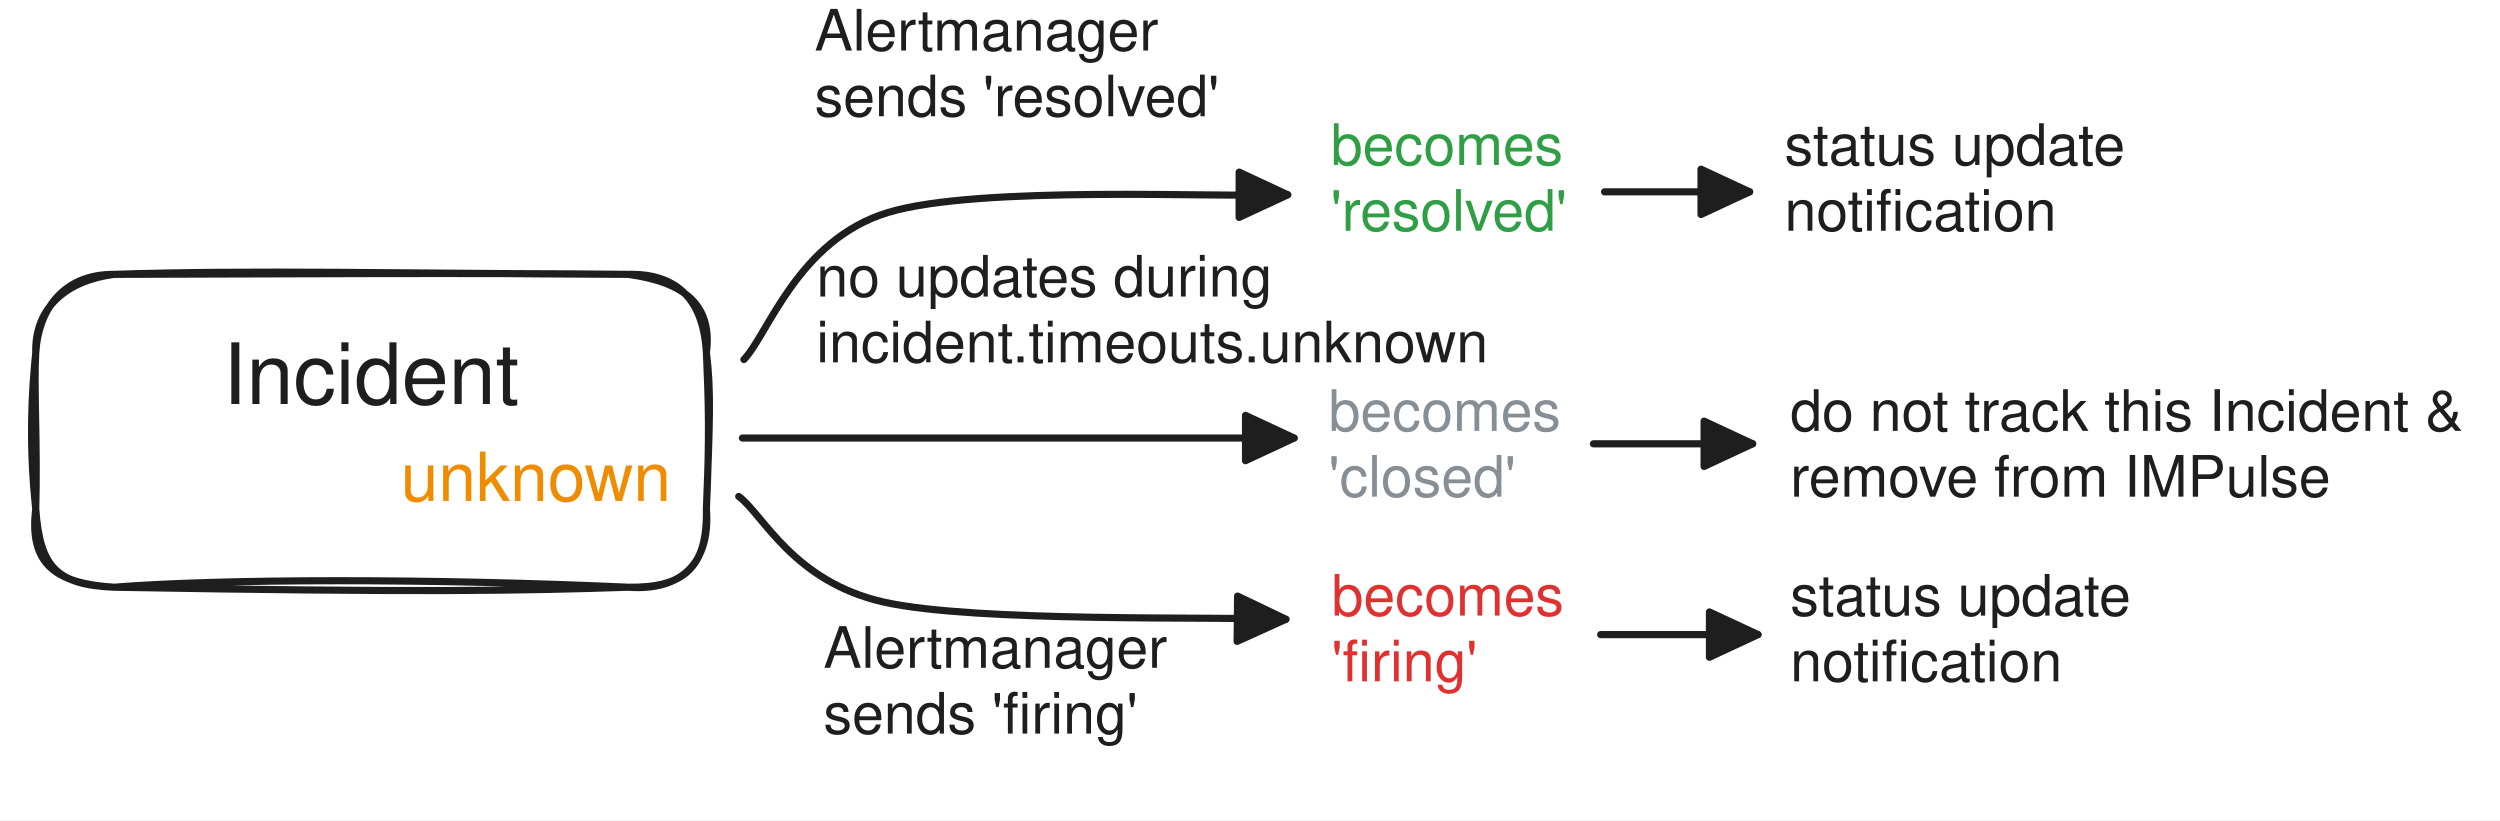
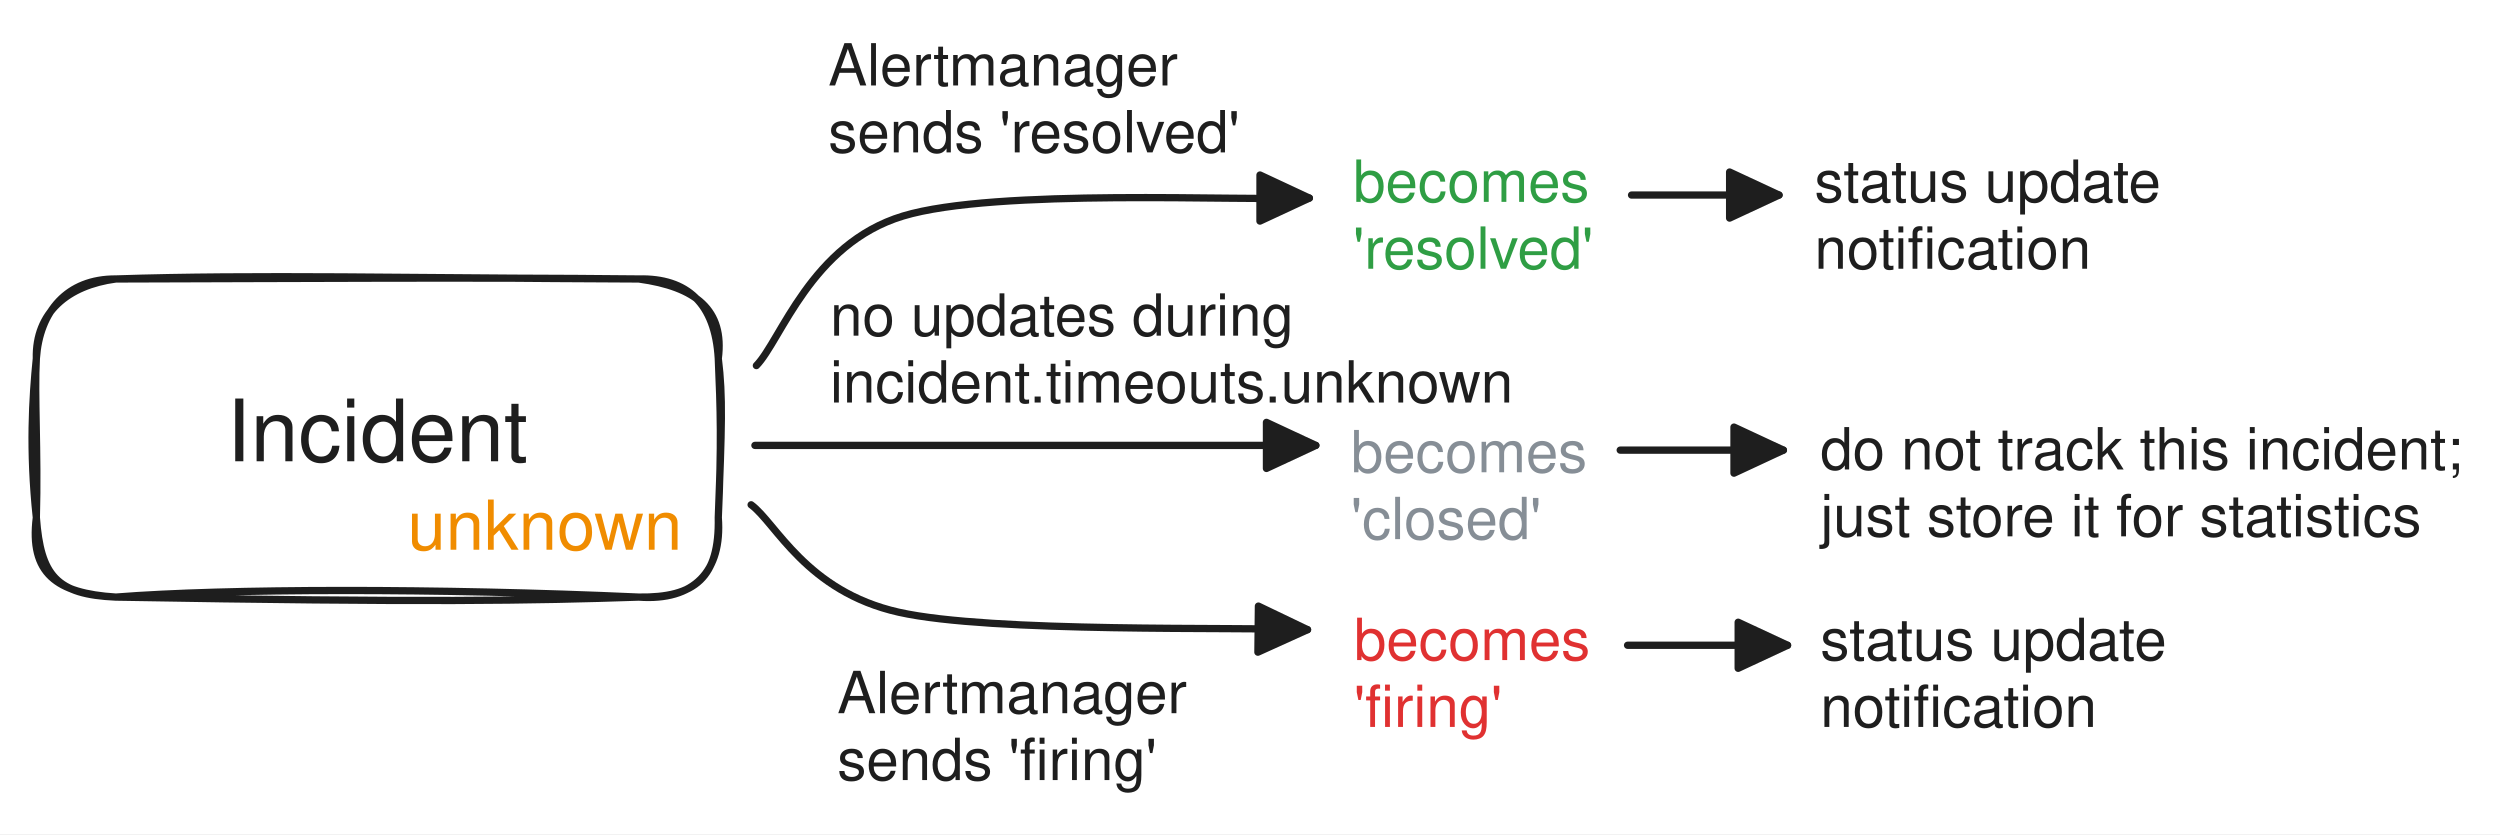
- <svg xmlns="http://www.w3.org/2000/svg" version="1.1" viewBox="0 0 699.346 229.485" width="699.346" height="229.485">
-   
-   eyJ2ZXJzaW9uIjoiMSIsImVuY29kaW5nIjoiYnN0cmluZyIsImNvbXByZXNzZWQiOnRydWUsImVuY29kZWQiOiJ4nOVcXGtT28hcdTAwMTL9nl/hYqvuflx0yjx6Xlt161x1MDAxNq8kTkIgvJObLUrYsq3YlowkgyGV/749XHUwMDA2LFm2hFxyMThZklx1MDAwMNZrema6z5zT08r3XHUwMDE3lcpKctXzVv6qrHiDmtvx65F7ufLSXHUwMDFlv/Ci2Fx1MDAwZlx1MDAwMzzFhp/jsFx1MDAxZtWGV7aSpFx1MDAxN//16lXXjdpe0uu4Nc+58OO+24mTft1cdTAwMGadWth95SdeN/6f/f7R7Xr/7YXdelx1MDAxMjlpI6te3U/C6KYtr+N1vSCJ8en/x8+Vyvfh94x1blx1MDAxNIU3hlxyXHUwMDBmp8ZcdTAwMTktSP7wxzBcdTAwMThaSlxyp5ooqmB0hVx1MDAxZm9iY4lXx9NccjTYS8/YQyv9xqdaP/78urt1eFxcW9+PxPXeoZ+22/A7nf3kqjO0KVx1MDAwZbEr6bk4icK2d+zXk9bdoGWOXHUwMDE33Vx1MDAxNYX9ZivwYtv3tCNhz635yZXtXHUwMDAzSY+6QXP4jPTIXHUwMDAwP1x1MDAwMYAjKCOKaaWo0WnL9n5OlcNcdTAwMTQxSlx1MDAxMEaVYlxc5lxm21xiOzhccmjYXHUwMDFm1LN/UtPO3Fq7ifZcdTAwMDX10TVJ5Fx1MDAwNnHPjXCy0usub7tMXHUwMDA1OJwxLaRQXFxcdTAwMTnK+OiSluc3W8mY6bE3nFx1MDAwNFxuxoBcdTAwMTT4b3TGttmr1ofe8Hc69Fx1MDAxMfpR1d5cdTAwMTL0O53s+Fx1MDAwNfXb8bvzmtRv2O2RXHUwMDFmaafs9VtcdTAwMTl/S1vo9+rujWdQtJ8zKoVcdTAwMDZKR+c7ftDON99cdGvtKc5cdTAwMTQnbpSs+0HdXHUwMDBmmvlbvKCensmYfFx1MDAxYlx1MDAwNMMurvTenvpXJ62Dg/hKuN/U4enrSK+OhtxcdTAwMGVHiH5qXHUwMDA31JFSXHUwMDExNJhyXCJcdNeGZS5quj1cdTAwMWJcIo5cdTAwMTRcdTAwMWNcdTAwMDThXFwoJVx1MDAxNZ1cdTAwMTiTjlx1MDAxYidcdTAwMWJht+sn2P3d0Fx1MDAwZpK8zcP+rNlcdTAwMThsee7EXHUwMDFjYI+y59BL/Fx1MDAxYldcdTAwMWRd0bNcdTAwMGZNw9t+pb9VUq9cdTAwMTh+XHUwMDE4/f73y6lXXHUwMDE3+1nu9lx1MDAxN9mft92dQJbIqyU5azPQpyXLXHUwMDFmXHUwMDFloVx1MDAwYidcdTAwMTSDiik9M7pUz6++7YbbXHUwMDA3RJ9cdTAwMWa0O1x1MDAxNyfX3y7i7adCl9SR50FcdTAwMTdcdTAwMDbS0UxSXHSUSWZoXG6l9n6mqFx1MDAwM5pcdTAwMGKjXHSnjFx1MDAxObM4cNHKkVx1MDAwNFx1MDAwM1IoSUFSklx1MDAxYTJcdTAwMDJcdTAwMTe8ROB8KGnQ1bVcdTAwMTDpxNyBjdRUMopxMFx1MDAxNWzSwGH7n648Kc5cdTAwMDeNZL37/ixufNp/Q1bu/OlxmMTvx6TRPd8zjj3y2MRcdTAwMWIkK1mXv/Wuveu9t992aiey3fi4XHUwMDEzXX/eIWesvjK67sfL6Y+9ufms01x1MDAxOJhmPZTVT/tJf3B0/mmtpcdbXHUwMDE5X4tnfG58fVx1MDAxMmxd9FX77YctdVx1MDAxZNLO3lZtfbbnTlxmd1x1MDAxZaCJkYLJdJW5XHUwMDFmoEuRYGxcXMdAgFx1MDAxN4OAZpxcdTAwMWJiZseA6bO03Fx1MDAxOGCMw4hlXHUwMDBmXGa0YpklccgwXGJ1JFx1MDAwN2RcdTAwMTe4+iD/4LAwXHUwMDEw0MzRXHUwMDAyXHUwMDEwhlx1MDAwNJVcdTAwMTLRV05iXHUwMDAwQ7rDqOBcdTAwMWHtkaClllx1MDAxMyBcdTAwMDBcdTAwMWMkXHUwMDE3XGJcdTAwMDNPXHUwMDA2XHUwMDAyYyfmYCDzO3hqVVx1MDAxOCT7/vWQXHUwMDA0cVx1MDAwNymCIUxcdTAwMTllXHUwMDA0XHUwMDBlzdhFr92u37lcdTAwMWHzp2Eg2OUqqPn1sYmwZ9Y6ftOGxUpcck950VjEJD7y+9FcdTAwMDVdv17Prqs1bM71XHUwMDAzL6rOslx1MDAxYYaR3/RcdTAwMDO3c1BoXHJcdTAwMGWH9/Zu4qlDRcaxYs+etd2iXHUwMDBmXG56Tk2xruBcdTAwMDRXRELE7Lri2+vV5jprXHUwMDFls6P3X96YU3N89SF5s9xRz0E7XHUwMDFh/Vx1MDAwNVdeXFxLTbpkXHUwMDBlg55cdTAwMTnHKIV0U0jknoRcdTAwMTbLilx1MDAwNtE1Qlx1MDAxZVx1MDAxZfRKOFJbZlx1MDAwYlx1MDAwNJiROnXfNOipo5BcdTAwMWNwTVx1MDAxMKaQ505cdHquXHUwMDAwpSCkXHUwMDA0ZXrMn3zu62jrKPHWtlx1MDAxYa3jvdXg7FDLLO/+XUCBascwxog0XG5cYmFcdTAwMDbU2FUlqNBcdTAwMGbaQXhcdTAwMTksXHUwMDA2XHUwMDE0xnqRR4CJlmdcdTAwMDJcdTAwMDCqXHUwMDFlXHUwMDA0XHUwMDAwioj80bv4XHUwMDA3wFlgXHUwMDE5oX1f9JeruaWMfkk0MnuN+kppqaTMrflcdTAwMTRHXHUwMDFigFx1MDAxOOTZjKBcdTAwMDAojH5cXIE9I1x1MDAxZlx1MDAxZf1cdTAwMTLQT1x1MDAxMYLSXHUwMDE2RlHPUZlMxLnApV0okpm8XHUwMDA3p1x1MDAxM8pcdTAwMDO0jPTub1x1MDAxZrc63WB3f+99zX+zxvn+YY3/XHUwMDA0Ml2enSp97lxmZFpcdTAwMGKVXHUwMDE55lx1MDAwN8KKXHUwMDFjO1pcdTAwMDIjZ14t7Hrx1+DPWieMvfqfXHUwMDA1gNLxXHUwMDFhSVx0nCRh70FYUtL8TKjCWSmqXHUwMDE05ispLmRFuIJ8VVx1MDAxOVxyKo3E+4ClXFxdLWm6kjuAq1x1MDAwZUUlLm1mMvWYIbJwZKvEqiq74ktajCyPT1dyh+BoU6NcdTAwMTAyKKVT1Fx1MDAwNFx1MDAwN8dmXHUwMDEyiFx1MDAxNEpy1D8mY85ccuBoKsGQTFx1MDAwZfr3y15cdTAwMTblKMv5eyXNUa5cdTAwMTJHXHUwMDEwIFxmXHUwMDA3XHUwMDExXHUwMDA0LilcdTAwMTl+VkmTlFx1MDAwNFx1MDAwN9gmMjUyTiEmuj5T2vT8XXutevrhYv/y2Du6XHUwMDBlTUzaUWt62lQoKlx1MDAwMFx1MDAwNK5hXHUwMDA2nZaoXHSLKHOU4lx1MDAxMriwboqiU03Y9IslToE4XHUwMDE4c4ah/MXpQDZcctnbkdFcdTAwMGIhgCmNX0CVue9xxVx1MDAwMWS/JkMnfd6L7M95iZmmhcJcZjmZXHUwMDE1K3x2XVbuMEvKzIzD2VDMMECKNp6R5ZI5eE4wQVx1MDAxNWDElez3eIRTTp+Smilcblx1MDAxYZ3lOanZXCLzkZSAXHUwMDEymWXk6ShUw49cdTAwMTBcdTAwMTifjUJNNP8zKFRR/FOWkfd5ZcYlgk02dXNcdTAwMWZcdTAwMDCcXFxsXHUwMDFm7ZHznjvY21x1MDAxNs3NJNyFT1x1MDAxYstcdTAwMGZcdTAwMDCUXGKmQaPOMSa3JYOxp+xyK5CXgGAmb1hcblx1MDAwMKxhPIBHXHUwMDAwgHRcdTAwMTDhXHKfXHUwMDE1XHUwMDAxUElSYJxM3315XCJcdTAwMDBY1EaHON4+rFx1MDAxZpo9NziqXp7Tt+5Bcn3w04BFMkZcdTAwMWXE5Vx1MDAxZVx0LJGH7nvxjOpsilx1MDAwMYtcdTAwMDRcdTAwMTdhXG63elx1MDAwMNdTaT14Zmz5slo9e7+2uee+2d/qXHLU+83PMestN7YgX3CQqDODLIvgUp1q1TFskZRwm1x1MDAxYlqcOjNoh7KbyrOyXHUwMDBiJEJcXNlM5nOCy+9cdTAwMDRcdTAwMDIoXZJ+XFy5MeNrXHUwMDEwhInfwOBObKA8KVx1MDAxOMxkyFwiQUFqlT96XHUwMDA3XG5KU86Qccy+/zuou2s7X3hbnl52Vjt+9Fn30K+WXHUwMDFjXHUwMDE0XHUwMDE0XG5HgWRDIdtXmYKXccXBUOZcdTAwMDFZXHUwMDFlTFBCXHUwMDFhTlx0S3u9IEgolVx1MDAwNKh8n05cdTAwMTL8+4K2ONPKOM1cdTAwMWZcdTAwMWXt4DKurX6eY1x1MDAwN7dcdTAwMWPalzLVKrXdOlx1MDAwNU0pM4ZcdTAwMTk+XHUwMDFlt1xmtMON5lx1MDAxYSRcdTAwMTBFMVRcdTAwMTZcdTAwMTa4YNNtXHUwMDFhoVx1MDAxMqVcdTAwMTljkNlLLilcZuVGXHUwMDFhXCKF/p1cdTAwMGJDi/KY5aq0MpZaRclrhJJcdTAwMDK0wl8kn5ZbNXajTlx1MDAxYqOlXHUwMDAx/sDcajmbrWRzq7cmac0ot/lVMcUkJalUnGhcdTAwMDZCMKonbPr1cqvTXTx394vsz/kxTYhCKlwilVx1MDAwMYljnsbLfZCmYXc3PK0l/ttaS+90u2dcdTAwMWb8xpdlhzRwhCE4ykIzdKFxfcJcdTAwMTVzXHUwMDE4LvpMcTBIVTK87adDXHUwMDFhoE5CRi5wxlxyXHUwMDBlOkzhJJOYhuEgXHUwMDAw1510wH4/TCsudlx1MDAxZn/YL1x1MDAxNt+F8527/XFcdTAwMDHOsun0yVpTQ+ZKQJTnupYywO3bLIZcdTAwMDKuXHUwMDFjdjNKTVx1MDAxNJxcdTAwMWLh2CVcdTAwMDVQjoBQlC0uwqlgXHUwMDBltSVlwFx1MDAxMdhRS0x5nVx1MDAwNVCRaFv5jlx1MDAxMcRcdTAwMDRaNVF4xnDSNCO/c8A/en+YOFxi5FxuUdtWXHUwMDFiclxcxTL7knebscRBn0AmKyWKTKnYZN9nXCIxM1x1MDAxMytiubF9a4pTXHUwMDA11Fx1MDAxMKWmXHUwMDE4xVx1MDAxY1wi0D1cdTAwMTBcdTAwMGUkXHUwMDAzNHuytP9XQznsNoBcdTAwMDUhjcFcdTAwMDfEZO9eXHUwMDA1W/RFXHUwMDAwrHJcdTAwMWG+S3bf44pD6OZ5XHUwMDEz0TMnjFx1MDAxNmdxXHUwMDBia2xcdTAwMTCBOGjJ5tgjXutcdTAwMGVWu1F3h8bu4Wbsvdk4qW6c/1wiXHUwMDE5XHUwMDFiSXAqSeZNvPHqPYOSQWq5OOVHtXZcdTAwMDTI2TeJgUhcZjr9vGncR9Tv3fltMe6iXHUwMDAzkkxcdTAwMTHzojNC9bBcdTAwMTKESVx1MDAwNWep1q4kLT+u3Fx1MDAxNdJX/vM1iLxueOFVXHUwMDFhUditVLd3+9jc0+aJXHUwMDFlYd5is0dAeP7wSGkhXHUwMDAxRLE9h9Iqd6ilJGJSM0dIJGGM271mkS9cdTAwMDDWXHUwMDBlql2kaLg4XHUwMDAyiMW9VWzfblx1MDAxNoTabWaEMiOmlP9P6CycXHUwMDFjYFZccv9cdTAwMGJZ18xvXHUwMDBl26o8ZUCjkFx1MDAwNlwiJC5cdTAwMDc0c9Vdmlx1MDAwNqeYIVxyorYqz6jJNM1MrKt8XHUwMDA1XHUwMDFkY123Jlx1MDAwMTJBZVx1MDAxNcA0JiiIwdnl+I2hS8hcdJt+NdJV5OG5u1x1MDAxZkWJeOZcdTAwMTXFXHUwMDFjnFx0XHUwMDA1XG6b5bNcdTAwMTfNwPXrrdbgvP6huXH4bivY866aXHUwMDFiS76HhezcUVx1MDAwNGx5oC0vpeOvMzGCZ7mw+Vx1MDAxOYxStUBRSbmD+kXImfewuGIo/H9cdTAwMDaUPXxcdTAwMGZLXHUwMDExlilKXzRjWesguei6gdv0oq9BjNFcdTAwMThXnqtcdTAwMTBlVltcdTAwMTa5/cxK1MzwzXtN53ll4MzfOjii2+fRdrN6dra5XHUwMDEx08G3ZY9d4SDL0MZwXFxcdTAwMTdcdTAwMTSM/1x1MDAwZieoXHUwMDFlkagwSVxmoVx1MDAxOMKoT1x1MDAxN6tm5pEzUuHkMJYp0XuG6Fx1MDAxNVbSP1n0XHUwMDA24e2mb1xcqfdtWejXwL9l9E7id72wn8RO+TuEXHUwMDBiiuWHWbbYyIb80bvIti9jqTm2p9er1dVdPbg+fb1ccvFO09s7e9fbXFz2sFZcdTAwMGVVXHUwMDE4XCKcXHUwMDFizmW+rEQpXHUwMDA3tYWxNVx1MDAxY1xu/9KcXT+3rGSeXHUwMDE0XHUwMDA1Qlx1MDAxMeU8U/LzXHUwMDFjMY1cdTAwMTT46UrBpq6Cz1JzPpslc8Xsi1tivuL2evtcdI7zSMjgxPr128FKrVq58L3L9UlcdTAwMWb7ozH8srmgIVx1MDAwZdiY84ZcdTAwMTLyx4tcdTAwMWb/XHUwMDAwoCc6uiJ9
+ <svg xmlns="http://www.w3.org/2000/svg" version="1.1" viewBox="0 0 687.783 229.485" width="687.783" height="229.485">
  <defs>
    <style class="style-fonts">
-       @font-face {
-         font-family: "Virgil";
-         src: url("https://file%2B.vscode-resource.vscode-cdn.net/home/ditsi/.vscode-oss/extensions/pomdtr.excalidraw-editor-3.7.4/public//dist/excalidraw-assets/Virgil.woff2");
-       }
-       @font-face {
-         font-family: "Cascadia";
-         src: url("https://file%2B.vscode-resource.vscode-cdn.net/home/ditsi/.vscode-oss/extensions/pomdtr.excalidraw-editor-3.7.4/public//dist/excalidraw-assets/Cascadia.woff2");
-       }
-       @font-face {
-         font-family: "Assistant";
-         src: url("https://file%2B.vscode-resource.vscode-cdn.net/home/ditsi/.vscode-oss/extensions/pomdtr.excalidraw-editor-3.7.4/public//dist/excalidraw-assets/Assistant-Regular.woff2");
-       }
-     </style>
+       </style>
  </defs>
-   <rect x="0" y="0" width="699.346" height="229.485" fill="#ffffff" />
+   <rect x="0" y="0" width="687.783" height="229.485" fill="#ffffff" />
  <g stroke-linecap="round">
    <g transform="translate(207.6859 122.5359) rotate(0 77.16143 0)">
      <path d="M0 0 C25.72 0, 128.6 0, 154.32 0 M0 0 C25.72 0, 128.6 0, 154.32 0" stroke="#1e1e1e" stroke-width="2" fill="none" />
    </g>
    <g transform="translate(207.6859 122.5359) rotate(0 77.16143 0)">
      <path d="M154.32 0 L140.73 6.34 L140.73 -6.34 L154.32 0" stroke="none" stroke-width="0" fill="#1e1e1e" fill-rule="evenodd" />
      <path d="M154.32 0 C149.16 2.41, 143.99 4.82, 140.73 6.34 M154.32 0 C151.57 1.28, 148.81 2.57, 140.73 6.34 M140.73 6.34 C140.73 1.73, 140.73 -2.87, 140.73 -6.34 M140.73 6.34 C140.73 1.63, 140.73 -3.08, 140.73 -6.34 M140.73 -6.34 C145.08 -4.31, 149.44 -2.28, 154.32 0 M140.73 -6.34 C143.48 -5.06, 146.23 -3.77, 154.32 0 M154.32 0 C154.32 0, 154.32 0, 154.32 0 M154.32 0 C154.32 0, 154.32 0, 154.32 0" stroke="#1e1e1e" stroke-width="2" fill="none" />
    </g>
  </g>
  <mask />
  <g stroke-linecap="round" transform="translate(10 76.74848) rotate(0 93.80292 43.76139)">
    <path d="M21.88 0 C59.76 -1.26, 102.04 -0.26, 165.73 0 M21.88 0 C71.38 -0.12, 120.43 -0.47, 165.73 0 M165.73 0 C179.05 -0.32, 186.74 6.71, 187.61 21.88 M165.73 0 C181.51 2.17, 189.33 8.52, 187.61 21.88 M187.61 21.88 C188.23 35.98, 188.51 45.5, 187.61 65.64 M187.61 21.88 C188.92 32.46, 188.55 40.83, 187.61 65.64 M187.61 65.64 C187.95 82.16, 181.29 87.75, 165.73 87.52 M187.61 65.64 C188.74 80.45, 180.93 88.64, 165.73 87.52 M165.73 87.52 C110.67 85.05, 51.77 85.14, 21.88 87.52 M165.73 87.52 C136.53 88.5, 107.43 89.02, 21.88 87.52 M21.88 87.52 C5.46 86.82, 1.18 81.56, 0 65.64 M21.88 87.52 C5.41 86.5, -1.9 80.96, 0 65.64 M0 65.64 C-1.99 46.94, -1.08 32.67, 0 21.88 M0 65.64 C0.5 47.47, -0.58 31.77, 0 21.88 M0 21.88 C0.88 8.97, 8.4 -0.07, 21.88 0 M0 21.88 C-0.31 9.27, 8.58 1.77, 21.88 0" stroke="#1e1e1e" stroke-width="2" fill="none" />
  </g>
  <g transform="translate(62.37561 106.8991) rotate(0 41.42731 13.61077)">
-     <text x="41.427" y="0" font-family="Helvetica, Segoe UI Emoji" font-size="23.671px" fill="#1e1e1e" text-anchor="middle" style="white-space: pre;" direction="ltr" dominant-baseline="text-before-edge">Incident</text>
+     <text x="41.427" y="20.002" font-family="Helvetica, Segoe UI Emoji" font-size="23.671px" fill="#1e1e1e" text-anchor="middle" style="white-space: pre;" direction="ltr" dominant-baseline="alphabetic">Incident</text>
  </g>
  <g transform="translate(112.0694 135.2428) rotate(0 37.84019 10.88027)">
-     <text x="37.84" y="0" font-family="Helvetica, Segoe UI Emoji" font-size="18.922px" fill="#f08c00" text-anchor="middle" style="white-space: pre;" direction="ltr" dominant-baseline="text-before-edge">unknown</text>
+     <text x="37.84" y="15.99" font-family="Helvetica, Segoe UI Emoji" font-size="18.922px" fill="#f08c00" text-anchor="middle" style="white-space: pre;" direction="ltr" dominant-baseline="alphabetic">unknown</text>
  </g>
  <g transform="translate(371.6622 116.409) rotate(0 32.46094 18.4)">
-     <text x="0" y="0" font-family="Helvetica, Segoe UI Emoji" font-size="16px" fill="#868e96" text-anchor="start" style="white-space: pre;" direction="ltr" dominant-baseline="text-before-edge">becomes</text>
-     <text x="0" y="18.4" font-family="Helvetica, Segoe UI Emoji" font-size="16px" fill="#868e96" text-anchor="start" style="white-space: pre;" direction="ltr" dominant-baseline="text-before-edge">'closed'</text>
+     <text x="0" y="13.52" font-family="Helvetica, Segoe UI Emoji" font-size="16px" fill="#868e96" text-anchor="start" style="white-space: pre;" direction="ltr" dominant-baseline="alphabetic">becomes</text>
+     <text x="0" y="31.92" font-family="Helvetica, Segoe UI Emoji" font-size="16px" fill="#868e96" text-anchor="start" style="white-space: pre;" direction="ltr" dominant-baseline="alphabetic">'closed'</text>
  </g>
  <g stroke-linecap="round">
    <g transform="translate(206.6435 138.8731) rotate(0 76.54236 17.17925)">
      <path d="M0 0 C6.77 4.93, 15.11 23.83, 40.63 29.56 C66.14 35.28, 134.34 33.56, 153.08 34.36 M0 0 C6.77 4.93, 15.11 23.83, 40.63 29.56 C66.14 35.28, 134.34 33.56, 153.08 34.36" stroke="#1e1e1e" stroke-width="2" fill="none" />
    </g>
    <g transform="translate(206.6435 138.8731) rotate(0 76.54236 17.17925)">
      <path d="M153.08 34.36 L139.42 40.55 L139.56 27.87 L153.08 34.36" stroke="none" stroke-width="0" fill="#1e1e1e" fill-rule="evenodd" />
      <path d="M153.08 34.36 C149.53 35.97, 145.97 37.58, 139.42 40.55 M153.08 34.36 C149.24 36.1, 145.39 37.84, 139.42 40.55 M139.42 40.55 C139.46 36.75, 139.5 32.95, 139.56 27.87 M139.42 40.55 C139.46 36.89, 139.5 33.23, 139.56 27.87 M139.56 27.87 C144.96 30.46, 150.36 33.05, 153.08 34.36 M139.56 27.87 C143.86 29.93, 148.16 31.99, 153.08 34.36 M153.08 34.36 C153.08 34.36, 153.08 34.36, 153.08 34.36 M153.08 34.36 C153.08 34.36, 153.08 34.36, 153.08 34.36" stroke="#1e1e1e" stroke-width="2" fill="none" />
    </g>
  </g>
  <mask />
  <g transform="translate(372.5019 168.0724) rotate(0 32.46094 18.4)">
-     <text x="0" y="0" font-family="Helvetica, Segoe UI Emoji" font-size="16px" fill="#e03131" text-anchor="start" style="white-space: pre;" direction="ltr" dominant-baseline="text-before-edge">becomes</text>
-     <text x="0" y="18.4" font-family="Helvetica, Segoe UI Emoji" font-size="16px" fill="#e03131" text-anchor="start" style="white-space: pre;" direction="ltr" dominant-baseline="text-before-edge">'firing'</text>
+     <text x="0" y="13.52" font-family="Helvetica, Segoe UI Emoji" font-size="16px" fill="#e03131" text-anchor="start" style="white-space: pre;" direction="ltr" dominant-baseline="alphabetic">becomes</text>
+     <text x="0" y="31.92" font-family="Helvetica, Segoe UI Emoji" font-size="16px" fill="#e03131" text-anchor="start" style="white-space: pre;" direction="ltr" dominant-baseline="alphabetic">'firing'</text>
  </g>
  <g transform="translate(372.2791 42.01529) rotate(0 33.29297 18.4)">
-     <text x="0" y="0" font-family="Helvetica, Segoe UI Emoji" font-size="16px" fill="#2f9e44" text-anchor="start" style="white-space: pre;" direction="ltr" dominant-baseline="text-before-edge">becomes</text>
-     <text x="0" y="18.4" font-family="Helvetica, Segoe UI Emoji" font-size="16px" fill="#2f9e44" text-anchor="start" style="white-space: pre;" direction="ltr" dominant-baseline="text-before-edge">'resolved'</text>
+     <text x="0" y="13.52" font-family="Helvetica, Segoe UI Emoji" font-size="16px" fill="#2f9e44" text-anchor="start" style="white-space: pre;" direction="ltr" dominant-baseline="alphabetic">becomes</text>
+     <text x="0" y="31.92" font-family="Helvetica, Segoe UI Emoji" font-size="16px" fill="#2f9e44" text-anchor="start" style="white-space: pre;" direction="ltr" dominant-baseline="alphabetic">'resolved'</text>
  </g>
  <g transform="translate(499.1991 42.01529) rotate(0 48.03516 18.4)">
-     <text x="0" y="0" font-family="Helvetica, Segoe UI Emoji" font-size="16px" fill="#1e1e1e" text-anchor="start" style="white-space: pre;" direction="ltr" dominant-baseline="text-before-edge">status update</text>
-     <text x="0" y="18.4" font-family="Helvetica, Segoe UI Emoji" font-size="16px" fill="#1e1e1e" text-anchor="start" style="white-space: pre;" direction="ltr" dominant-baseline="text-before-edge">notification</text>
+     <text x="0" y="13.52" font-family="Helvetica, Segoe UI Emoji" font-size="16px" fill="#1e1e1e" text-anchor="start" style="white-space: pre;" direction="ltr" dominant-baseline="alphabetic">status update</text>
+     <text x="0" y="31.92" font-family="Helvetica, Segoe UI Emoji" font-size="16px" fill="#1e1e1e" text-anchor="start" style="white-space: pre;" direction="ltr" dominant-baseline="alphabetic">notification</text>
  </g>
  <g transform="translate(500.7988 168.0724) rotate(0 48.03516 18.4)">
-     <text x="0" y="0" font-family="Helvetica, Segoe UI Emoji" font-size="16px" fill="#1e1e1e" text-anchor="start" style="white-space: pre;" direction="ltr" dominant-baseline="text-before-edge">status update</text>
-     <text x="0" y="18.4" font-family="Helvetica, Segoe UI Emoji" font-size="16px" fill="#1e1e1e" text-anchor="start" style="white-space: pre;" direction="ltr" dominant-baseline="text-before-edge">notification</text>
+     <text x="0" y="13.52" font-family="Helvetica, Segoe UI Emoji" font-size="16px" fill="#1e1e1e" text-anchor="start" style="white-space: pre;" direction="ltr" dominant-baseline="alphabetic">status update</text>
+     <text x="0" y="31.92" font-family="Helvetica, Segoe UI Emoji" font-size="16px" fill="#1e1e1e" text-anchor="start" style="white-space: pre;" direction="ltr" dominant-baseline="alphabetic">notification</text>
  </g>
  <g stroke-linecap="round">
    <g transform="translate(448.8586 53.66327) rotate(0 20.28941 0)">
      <path d="M0 0 C6.76 0, 33.82 0, 40.58 0 M0 0 C6.76 0, 33.82 0, 40.58 0" stroke="#1e1e1e" stroke-width="2" fill="none" />
    </g>
    <g transform="translate(448.8586 53.66327) rotate(0 20.28941 0)">
      <path d="M40.58 0 L26.98 6.34 L26.98 -6.34 L40.58 0" stroke="none" stroke-width="0" fill="#1e1e1e" fill-rule="evenodd" />
      <path d="M40.58 0 C36.29 2, 32 4, 26.98 6.34 M40.58 0 C36.36 1.97, 32.14 3.94, 26.98 6.34 M26.98 6.34 C26.98 2.98, 26.98 -0.38, 26.98 -6.34 M26.98 6.34 C26.98 1.84, 26.98 -2.65, 26.98 -6.34 M26.98 -6.34 C32.04 -3.98, 37.09 -1.63, 40.58 0 M26.98 -6.34 C30.55 -4.68, 34.11 -3.02, 40.58 0 M40.58 0 C40.58 0, 40.58 0, 40.58 0 M40.58 0 C40.58 0, 40.58 0, 40.58 0" stroke="#1e1e1e" stroke-width="2" fill="none" />
    </g>
  </g>
  <mask />
  <g stroke-linecap="round">
    <g transform="translate(447.7642 177.5218) rotate(0 22.01031 0)">
      <path d="M0 0 C7.34 0, 36.68 0, 44.02 0 M0 0 C7.34 0, 36.68 0, 44.02 0" stroke="#1e1e1e" stroke-width="2" fill="none" />
    </g>
    <g transform="translate(447.7642 177.5218) rotate(0 22.01031 0)">
      <path d="M44.02 0 L30.43 6.34 L30.43 -6.34 L44.02 0" stroke="none" stroke-width="0" fill="#1e1e1e" fill-rule="evenodd" />
      <path d="M44.02 0 C40.44 1.67, 36.86 3.34, 30.43 6.34 M44.02 0 C40.14 1.81, 36.27 3.62, 30.43 6.34 M30.43 6.34 C30.43 1.97, 30.43 -2.39, 30.43 -6.34 M30.43 6.34 C30.43 2.75, 30.43 -0.84, 30.43 -6.34 M30.43 -6.34 C35.47 -3.99, 40.51 -1.64, 44.02 0 M30.43 -6.34 C34.3 -4.53, 38.17 -2.73, 44.02 0 M44.02 0 C44.02 0, 44.02 0, 44.02 0 M44.02 0 C44.02 0, 44.02 0, 44.02 0" stroke="#1e1e1e" stroke-width="2" fill="none" />
    </g>
  </g>
  <mask />
  <g stroke-linecap="round">
    <g transform="translate(208.0887 100.5748) rotate(0 76.06901 -23.04156)">
      <path d="M0 0 C6.72 -6.86, 14.99 -33.46, 40.34 -41.14 C65.7 -48.82, 133.51 -45.26, 152.14 -46.08 M0 0 C6.72 -6.86, 14.99 -33.46, 40.34 -41.14 C65.7 -48.82, 133.51 -45.26, 152.14 -46.08" stroke="#1e1e1e" stroke-width="2" fill="none" />
    </g>
    <g transform="translate(208.0887 100.5748) rotate(0 76.06901 -23.04156)">
      <path d="M152.14 -46.08 L138.54 -39.75 L138.55 -52.43 L152.14 -46.08" stroke="none" stroke-width="0" fill="#1e1e1e" fill-rule="evenodd" />
      <path d="M152.14 -46.08 C149.19 -44.71, 146.23 -43.34, 138.54 -39.75 M152.14 -46.08 C147.41 -43.88, 142.68 -41.68, 138.54 -39.75 M138.54 -39.75 C138.54 -43.38, 138.54 -47.01, 138.55 -52.43 M138.54 -39.75 C138.54 -44.39, 138.55 -49.02, 138.55 -52.43 M138.55 -52.43 C142.1 -50.78, 145.64 -49.12, 152.14 -46.08 M138.55 -52.43 C141.89 -50.87, 145.22 -49.31, 152.14 -46.08 M152.14 -46.08 C152.14 -46.08, 152.14 -46.08, 152.14 -46.08 M152.14 -46.08 C152.14 -46.08, 152.14 -46.08, 152.14 -46.08" stroke="#1e1e1e" stroke-width="2" fill="none" />
    </g>
  </g>
  <mask />
-   <g transform="translate(500.7988 116.409) rotate(0 94.27344 18.4)">
-     <text x="0" y="0" font-family="Helvetica, Segoe UI Emoji" font-size="16px" fill="#1e1e1e" text-anchor="start" style="white-space: pre;" direction="ltr" dominant-baseline="text-before-edge">do not track this Incident &amp;</text>
-     <text x="0" y="18.4" font-family="Helvetica, Segoe UI Emoji" font-size="16px" fill="#1e1e1e" text-anchor="start" style="white-space: pre;" direction="ltr" dominant-baseline="text-before-edge">remove from IMPulse</text>
+   <g transform="translate(500.7988 115.6275) rotate(0 88.49219 18.4)">
+     <text x="0" y="13.52" font-family="Helvetica, Segoe UI Emoji" font-size="16px" fill="#1e1e1e" text-anchor="start" style="white-space: pre;" direction="ltr" dominant-baseline="alphabetic">do not track this incident;</text>
+     <text x="0" y="31.92" font-family="Helvetica, Segoe UI Emoji" font-size="16px" fill="#1e1e1e" text-anchor="start" style="white-space: pre;" direction="ltr" dominant-baseline="alphabetic">just store it for statistics</text>
  </g>
  <g stroke-linecap="round">
-     <g transform="translate(445.7394 124.1464) rotate(0 22.27508 0)">
-       <path d="M0 0 C7.43 0, 37.13 0, 44.55 0 M0 0 C7.43 0, 37.13 0, 44.55 0" stroke="#1e1e1e" stroke-width="2" fill="none" />
+     <g transform="translate(445.7394 123.8372) rotate(0 22.44773 0)">
+       <path d="M0 0 C7.48 0, 37.41 0, 44.9 0 M0 0 C7.48 0, 37.41 0, 44.9 0" stroke="#1e1e1e" stroke-width="2" fill="none" />
    </g>
-     <g transform="translate(445.7394 124.1464) rotate(0 22.27508 0)">
-       <path d="M44.55 0 L30.96 6.34 L30.96 -6.34 L44.55 0" stroke="none" stroke-width="0" fill="#1e1e1e" fill-rule="evenodd" />
-       <path d="M44.55 0 C40.95 1.68, 37.34 3.36, 30.96 6.34 M44.55 0 C40.4 1.93, 36.25 3.87, 30.96 6.34 M30.96 6.34 C30.96 2.75, 30.96 -0.83, 30.96 -6.34 M30.96 6.34 C30.96 1.41, 30.96 -3.52, 30.96 -6.34 M30.96 -6.34 C33.95 -4.94, 36.95 -3.54, 44.55 0 M30.96 -6.34 C35.45 -4.24, 39.94 -2.15, 44.55 0 M44.55 0 C44.55 0, 44.55 0, 44.55 0 M44.55 0 C44.55 0, 44.55 0, 44.55 0" stroke="#1e1e1e" stroke-width="2" fill="none" />
+     <g transform="translate(445.7394 123.8372) rotate(0 22.44773 0)">
+       <path d="M44.9 0 L31.3 6.34 L31.3 -6.34 L44.9 0" stroke="none" stroke-width="0" fill="#1e1e1e" fill-rule="evenodd" />
+       <path d="M44.9 0 C41.29 1.68, 37.69 3.36, 31.3 6.34 M44.9 0 C40.75 1.93, 36.6 3.87, 31.3 6.34 M31.3 6.34 C31.3 2.75, 31.3 -0.83, 31.3 -6.34 M31.3 6.34 C31.3 1.41, 31.3 -3.52, 31.3 -6.34 M31.3 -6.34 C34.3 -4.94, 37.3 -3.54, 44.9 0 M31.3 -6.34 C35.79 -4.24, 40.28 -2.15, 44.9 0 M44.9 0 C44.9 0, 44.9 0, 44.9 0 M44.9 0 C44.9 0, 44.9 0, 44.9 0" stroke="#1e1e1e" stroke-width="2" fill="none" />
    </g>
  </g>
  <mask />
  <g transform="translate(227.8787 10) rotate(0 56.86328 18.4)">
-     <text x="0" y="0" font-family="Helvetica, Segoe UI Emoji" font-size="16px" fill="#1e1e1e" text-anchor="start" style="white-space: pre;" direction="ltr" dominant-baseline="text-before-edge">Alertmanager</text>
-     <text x="0" y="18.4" font-family="Helvetica, Segoe UI Emoji" font-size="16px" fill="#1e1e1e" text-anchor="start" style="white-space: pre;" direction="ltr" dominant-baseline="text-before-edge">sends 'resolved'</text>
+     <text x="0" y="13.52" font-family="Helvetica, Segoe UI Emoji" font-size="16px" fill="#1e1e1e" text-anchor="start" style="white-space: pre;" direction="ltr" dominant-baseline="alphabetic">Alertmanager</text>
+     <text x="0" y="31.92" font-family="Helvetica, Segoe UI Emoji" font-size="16px" fill="#1e1e1e" text-anchor="start" style="white-space: pre;" direction="ltr" dominant-baseline="alphabetic">sends 'resolved'</text>
  </g>
  <g transform="translate(228.3687 78.8275) rotate(0 94.27734 18.4)">
-     <text x="0" y="0" font-family="Helvetica, Segoe UI Emoji" font-size="16px" fill="#1e1e1e" text-anchor="start" style="white-space: pre;" direction="ltr" dominant-baseline="text-before-edge">no updates during</text>
-     <text x="0" y="18.4" font-family="Helvetica, Segoe UI Emoji" font-size="16px" fill="#1e1e1e" text-anchor="start" style="white-space: pre;" direction="ltr" dominant-baseline="text-before-edge">incident.timeouts.unknown</text>
+     <text x="0" y="13.52" font-family="Helvetica, Segoe UI Emoji" font-size="16px" fill="#1e1e1e" text-anchor="start" style="white-space: pre;" direction="ltr" dominant-baseline="alphabetic">no updates during</text>
+     <text x="0" y="31.92" font-family="Helvetica, Segoe UI Emoji" font-size="16px" fill="#1e1e1e" text-anchor="start" style="white-space: pre;" direction="ltr" dominant-baseline="alphabetic">incident.timeouts.unknown</text>
  </g>
  <g transform="translate(230.3506 182.6848) rotate(0 48.02344 18.4)">
-     <text x="0" y="0" font-family="Helvetica, Segoe UI Emoji" font-size="16px" fill="#1e1e1e" text-anchor="start" style="white-space: pre;" direction="ltr" dominant-baseline="text-before-edge">Alertmanager</text>
-     <text x="0" y="18.4" font-family="Helvetica, Segoe UI Emoji" font-size="16px" fill="#1e1e1e" text-anchor="start" style="white-space: pre;" direction="ltr" dominant-baseline="text-before-edge">sends 'firing'</text>
+     <text x="0" y="13.52" font-family="Helvetica, Segoe UI Emoji" font-size="16px" fill="#1e1e1e" text-anchor="start" style="white-space: pre;" direction="ltr" dominant-baseline="alphabetic">Alertmanager</text>
+     <text x="0" y="31.92" font-family="Helvetica, Segoe UI Emoji" font-size="16px" fill="#1e1e1e" text-anchor="start" style="white-space: pre;" direction="ltr" dominant-baseline="alphabetic">sends 'firing'</text>
  </g>
</svg>
